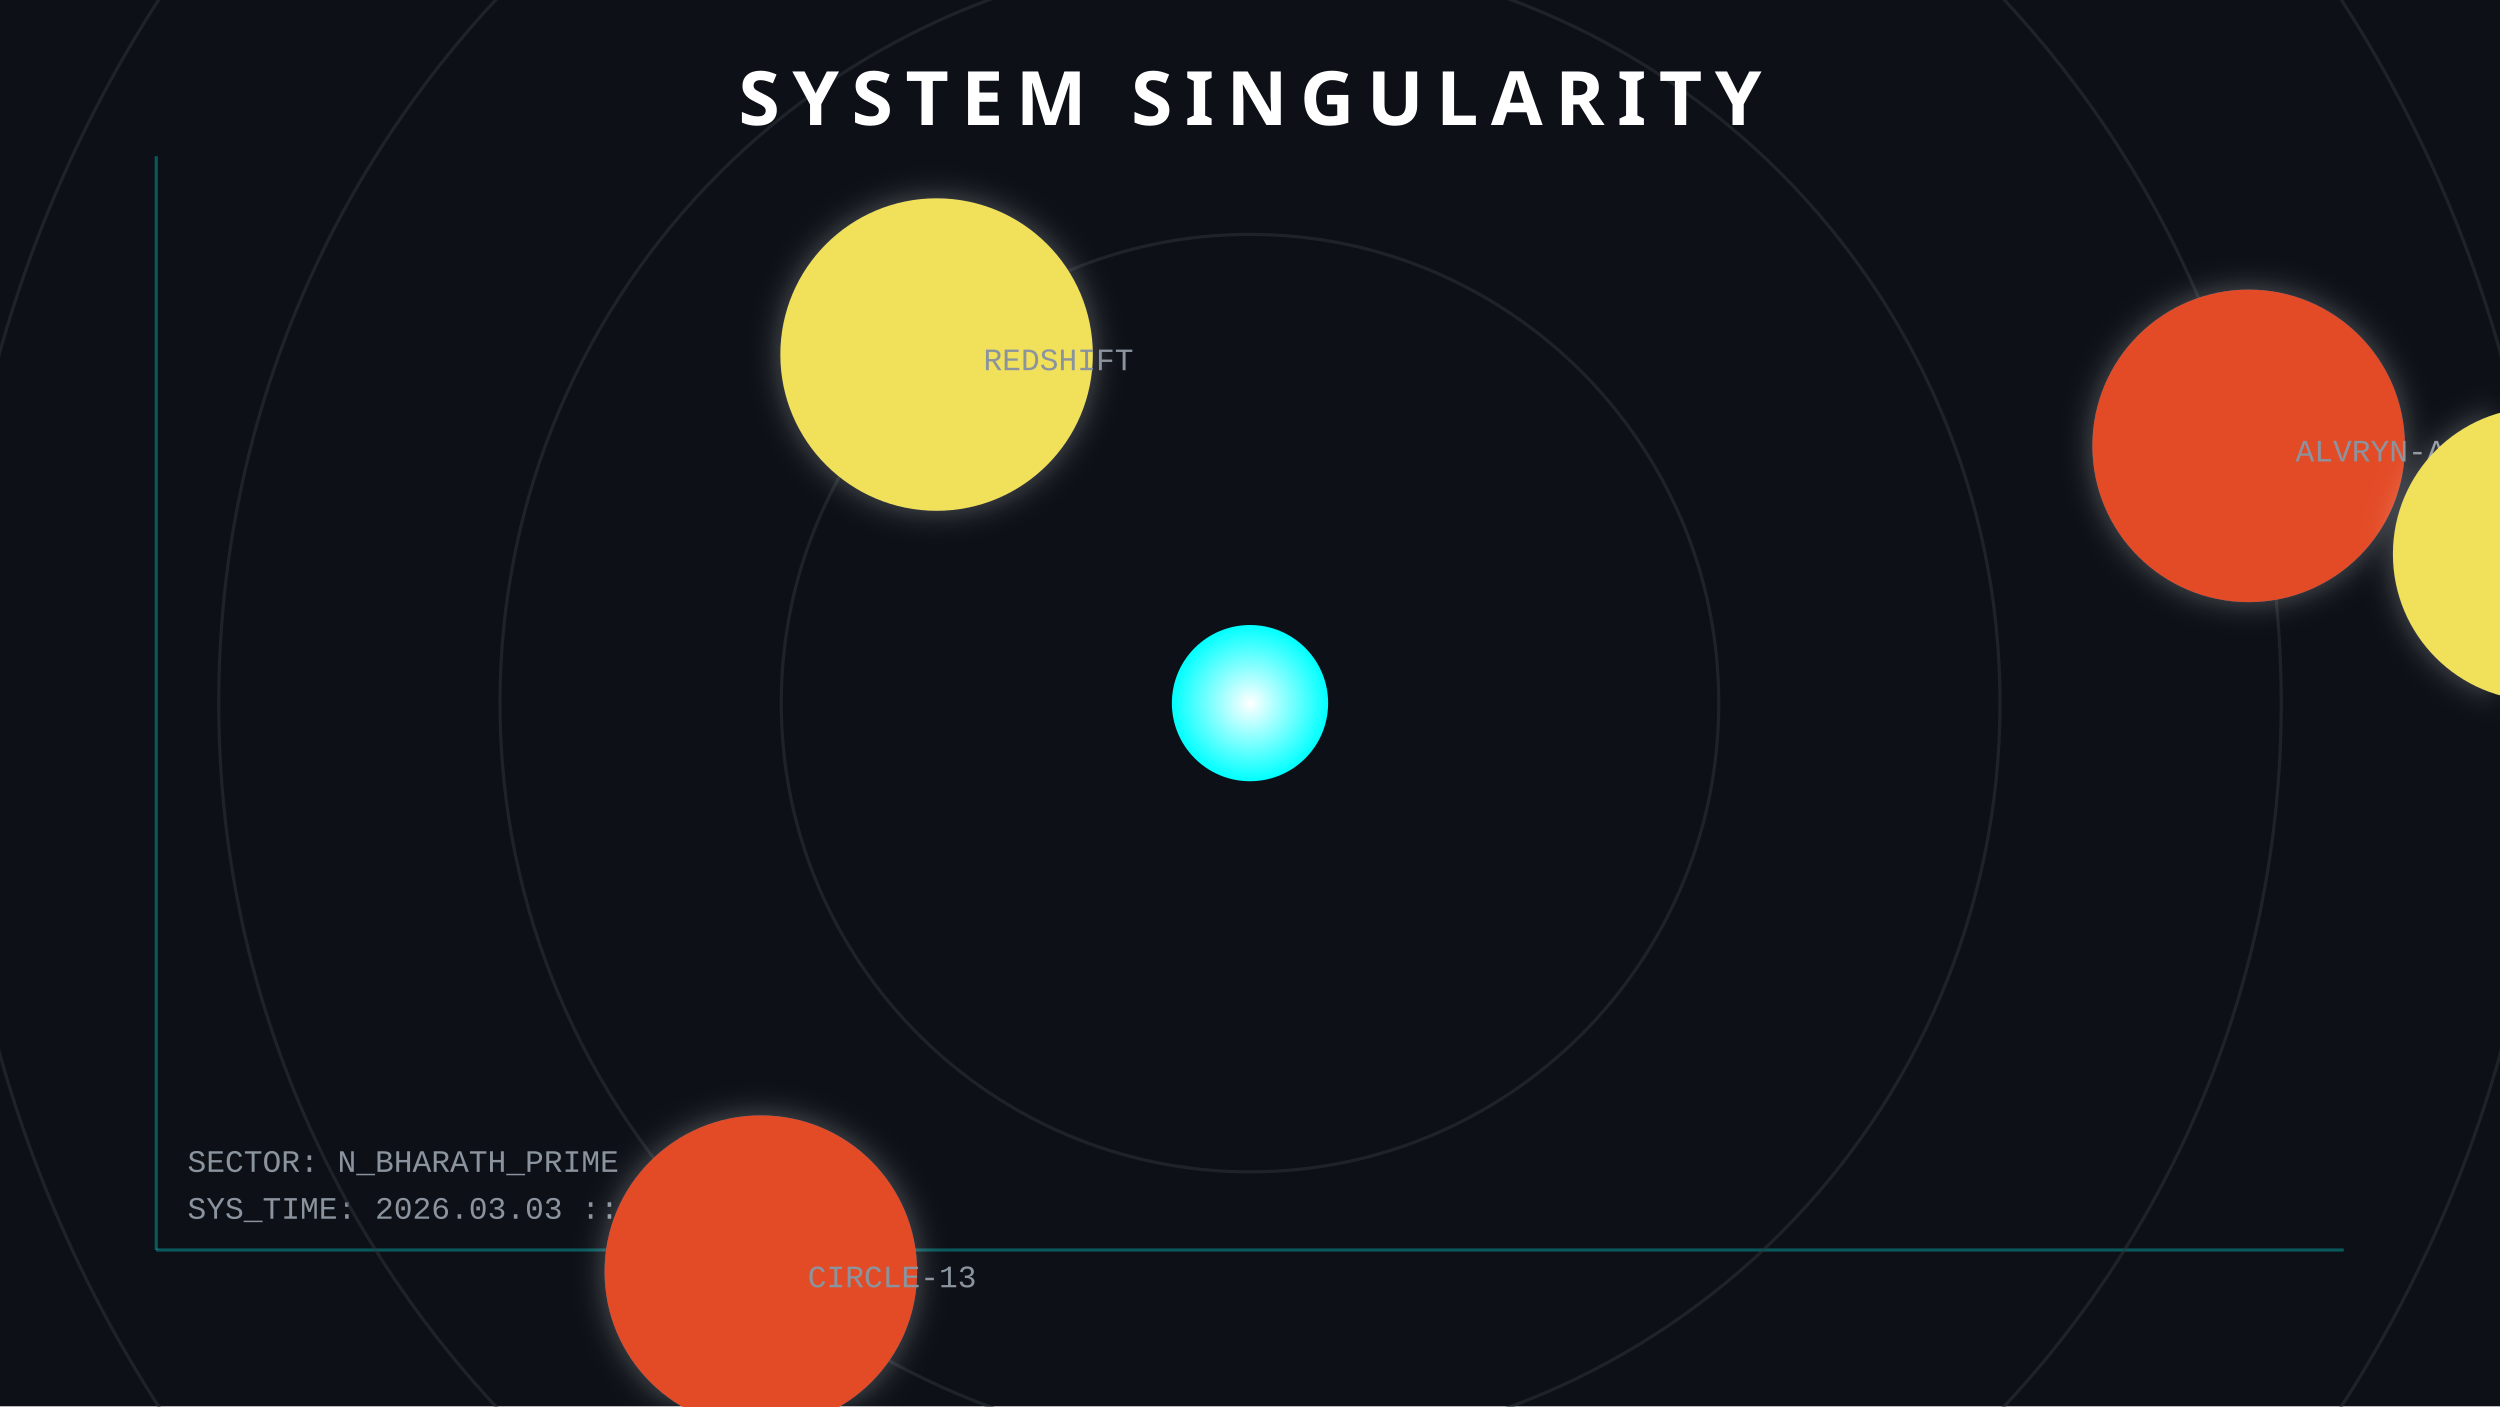
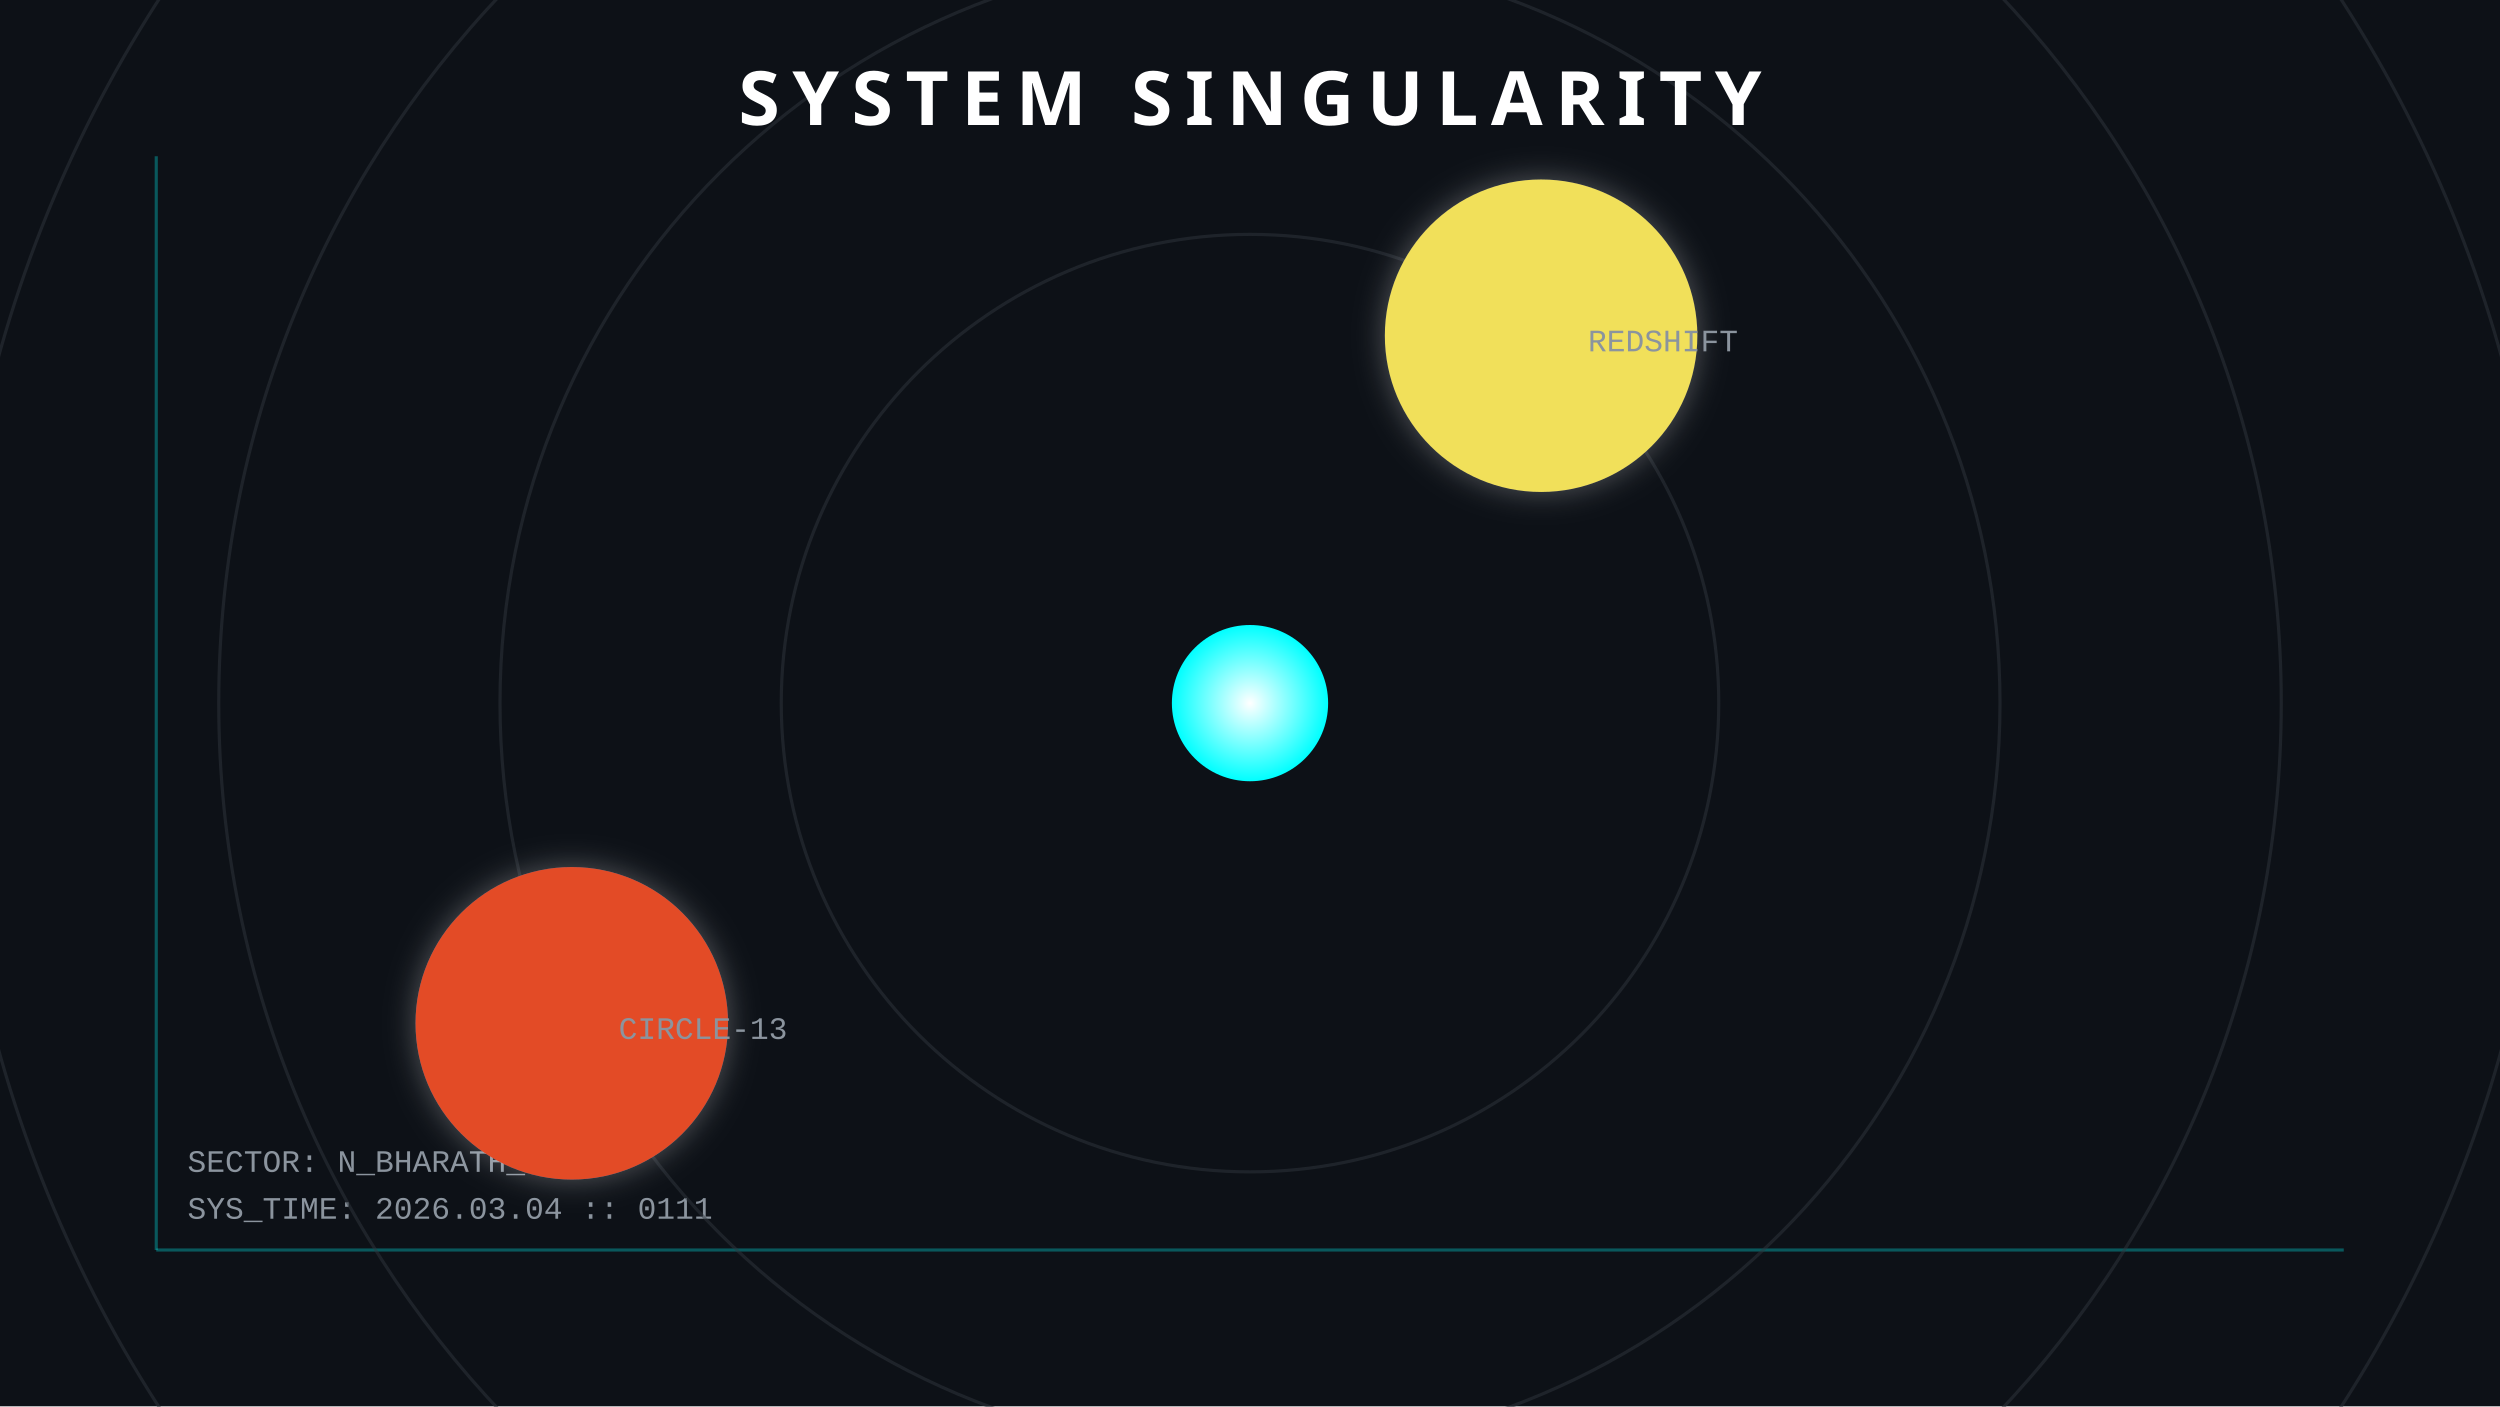
<svg xmlns="http://www.w3.org/2000/svg" width="800" height="450">
  <style>
        .orbit { fill: none; stroke: #30363d; stroke-width: 1; opacity: 0.5; }
        .planet { filter: drop-shadow(0 0 5px rgba(255,255,255,0.3)); }
        .text { font-family: 'Courier New', monospace; fill: #8b949e; font-size: 10px; }
        .title { font-family: sans-serif; fill: white; font-weight: bold; font-size: 24px; letter-spacing: 4px; }
        .hud-line { stroke: #00ffff; stroke-width: 1; opacity: 0.3; }
        
        /* ANIMATIONS */
        @keyframes pulse { 0% { r: 25; opacity: 0.8; } 50% { r: 30; opacity: 0.4; } 100% { r: 25; opacity: 0.8; } }
        .sun { animation: pulse 4s infinite; }
    </style>
  <rect width="100%" height="100%" fill="#0d1117" />
  <line x1="50" y1="50" x2="50" y2="400" class="hud-line" />
  <line x1="50" y1="400" x2="750" y2="400" class="hud-line" />
-   <text x="60" y="390" class="text">SYS_TIME: 2026.03.03 :: 0115</text>
+   <text x="60" y="390" class="text">SYS_TIME: 2026.03.04 :: 0111</text>
  <text x="60" y="375" class="text">SECTOR: N_BHARATH_PRIME</text>
  <circle cx="400" cy="225" r="25" fill="url(#grad1)" class="sun" />
  <defs>
    <radialGradient id="grad1" cx="50%" cy="50%" r="50%" fx="50%" fy="50%">
      <stop offset="0%" style="stop-color:white;stop-opacity:1" />
      <stop offset="100%" style="stop-color:#00ffff;stop-opacity:1" />
    </radialGradient>
  </defs>
  <circle cx="400" cy="225" r="150.0" class="orbit" />
-   <circle cx="299.708" cy="113.459" r="50" fill="#f1e05a" class="planet" />
-   <text x="314.708" y="118.459" class="text" fill="white">REDSHIFT</text>
+   <circle cx="493.153" cy="107.431" r="50" fill="#f1e05a" class="planet" />
+   <text x="508.153" y="112.431" class="text" fill="white">REDSHIFT</text>
  <circle cx="400" cy="225" r="240.0" class="orbit" />
-   <circle cx="243.467" cy="406.927" r="50" fill="#e34c26" class="planet" />
-   <text x="258.467" y="411.927" class="text" fill="white">CIRCLE-13</text>
+   <circle cx="182.969" cy="327.457" r="50" fill="#e34c26" class="planet" />
+   <text x="197.969" y="332.457" class="text" fill="white">CIRCLE-13</text>
  <circle cx="400" cy="225" r="330.0" class="orbit" />
-   <circle cx="719.567" cy="142.677" r="50" fill="#e34c26" class="planet" />
-   <text x="734.567" y="147.677" class="text" fill="white">ALVRYN-AI</text>
+   <circle cx="306.837" cy="541.576" r="50" fill="#e34c26" class="planet" />
+   <text x="321.837" y="546.576" class="text" fill="white">ALVRYN-AI</text>
  <circle cx="400" cy="225" r="415.422" class="orbit" />
-   <circle cx="812.675" cy="177.308" r="46.948" fill="#f1e05a" class="planet" />
-   <text x="827.675" y="182.308" class="text" fill="white">DRIFT-CIRCLE13</text>
+   <circle cx="436.892" cy="-188.781" r="46.948" fill="#f1e05a" class="planet" />
+   <text x="451.892" y="-183.781" class="text" fill="white">DRIFT-CIRCLE13</text>
  <circle cx="400" cy="225" r="461.81" class="orbit" />
-   <circle cx="48.515" cy="524.543" r="20.925" fill="#2b7489" class="planet" />
-   <text x="63.515" y="529.543" class="text" fill="white">DSATM-EXAM-SYSTEM-</text>
-   <circle cx="400" cy="225" r="504.837" class="orbit" />
-   <circle cx="305.014" cy="-270.821" r="18.685" fill="#8b949e" class="planet" />
-   <text x="320.014" y="-265.821" class="text" fill="white">NBHARATH1306</text>
-   <circle cx="400" cy="225" r="547.069" class="orbit" />
-   <circle cx="581.468" cy="-291.095" r="18.155" fill="#e34c26" class="planet" />
-   <text x="596.468" y="-286.095" class="text" fill="white">WEBSITE-EQUDATOR-TRADING-PLATFORM</text>
-   <circle cx="400" cy="225" r="577.902" class="orbit" />
-   <circle cx="813.36" cy="-178.862" r="10.555" fill="#8b949e" class="planet" />
-   <text x="828.36" y="-173.862" class="text" fill="white">FLASK</text>
-   <circle cx="400" cy="225" r="608.175" class="orbit" />
-   <circle cx="810.065" cy="674.136" r="10.182" fill="#8b949e" class="planet" />
-   <text x="825.065" y="679.136" class="text" fill="white">HCF-INTERNSHIP</text>
-   <circle cx="400" cy="225" r="637.044" class="orbit" />
-   <circle cx="825.35" cy="-249.239" r="9.246" fill="#8b949e" class="planet" />
+   <circle cx="719.371" cy="558.572" r="20.925" fill="#2b7489" class="planet" />
+   <text x="734.371" y="563.572" class="text" fill="white">DSATM-EXAM-SYSTEM-</text>
+   <circle cx="400" cy="225" r="504.839" class="orbit" />
+   <circle cx="904.794" cy="218.299" r="18.686" fill="#8b949e" class="planet" />
+   <text x="919.794" y="223.299" class="text" fill="white">NBHARATH1306</text>
+   <circle cx="400" cy="225" r="547.071" class="orbit" />
+   <circle cx="-66.992" cy="509.965" r="18.155" fill="#e34c26" class="planet" />
+   <text x="-51.992" y="514.965" class="text" fill="white">WEBSITE-EQUDATOR-TRADING-PLATFORM</text>
+   <circle cx="400" cy="225" r="577.904" class="orbit" />
+   <circle cx="-127.848" cy="-10.263" r="10.555" fill="#8b949e" class="planet" />
+   <text x="-112.848" y="-5.263" class="text" fill="white">FLASK</text>
+   <circle cx="400" cy="225" r="608.177" class="orbit" />
+   <circle cx="-136.39" cy="511.644" r="10.182" fill="#8b949e" class="planet" />
+   <text x="-121.39" y="516.644" class="text" fill="white">HCF-INTERNSHIP</text>
+   <circle cx="400" cy="225" r="637.046" class="orbit" />
+   <circle cx="748.55" cy="758.235" r="9.246" fill="#8b949e" class="planet" />
  <text x="400" y="40" text-anchor="middle" class="title">SYSTEM SINGULARITY</text>
</svg>
